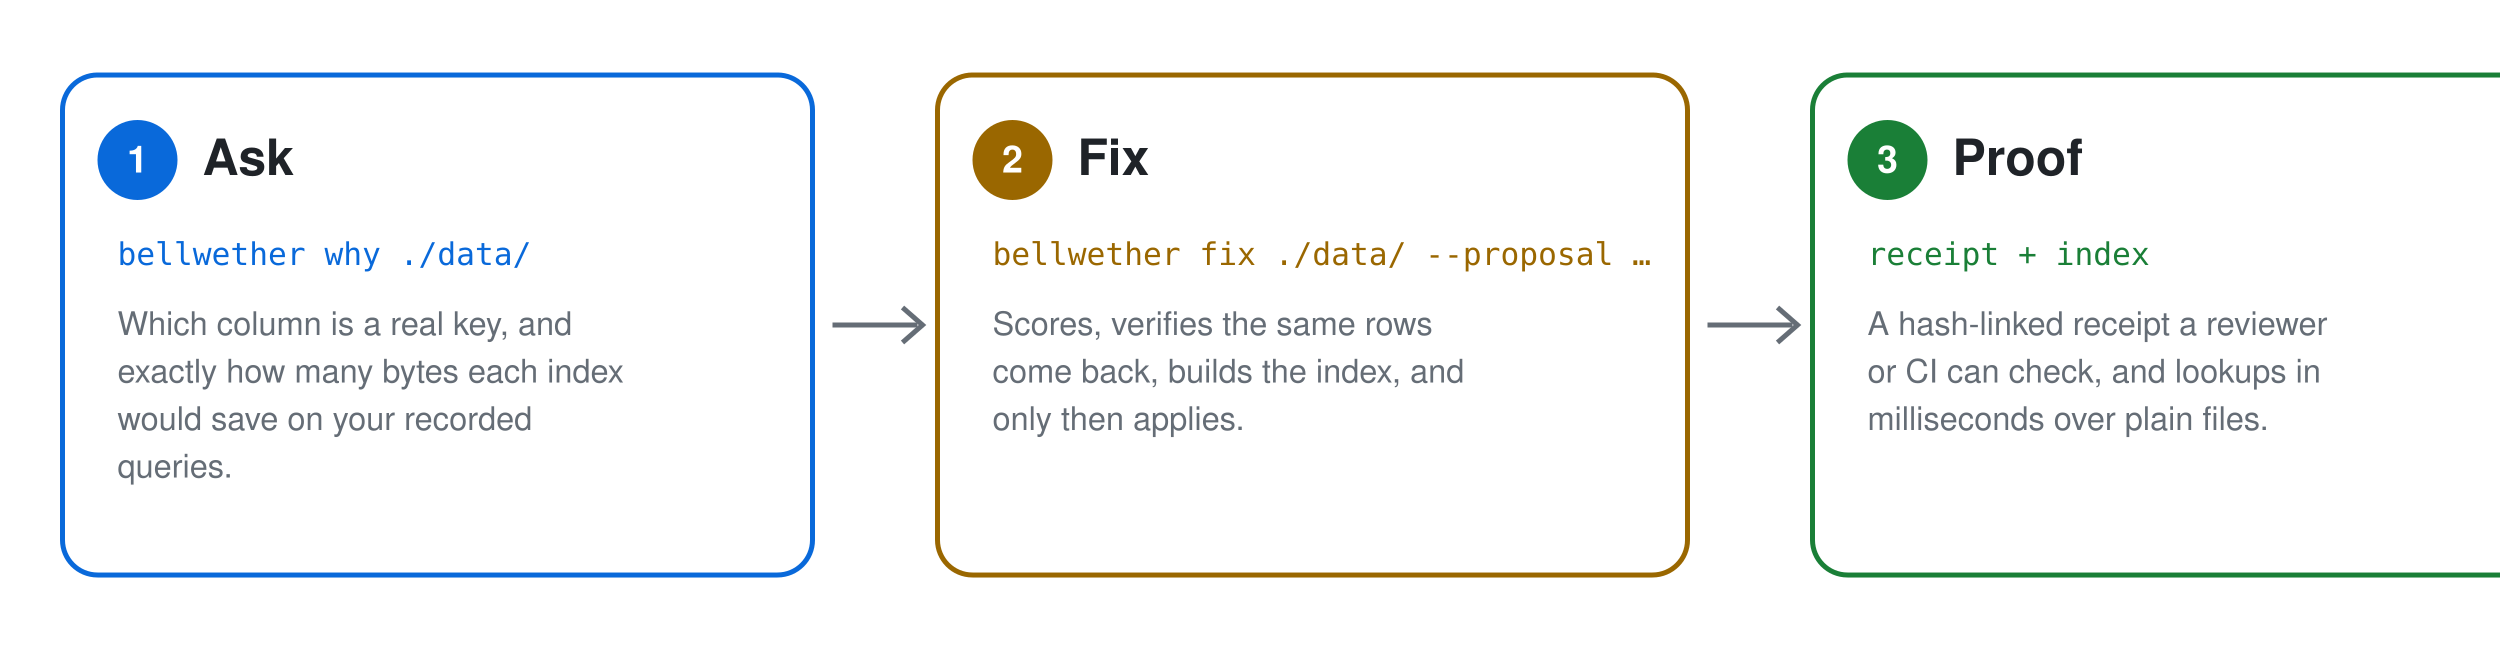
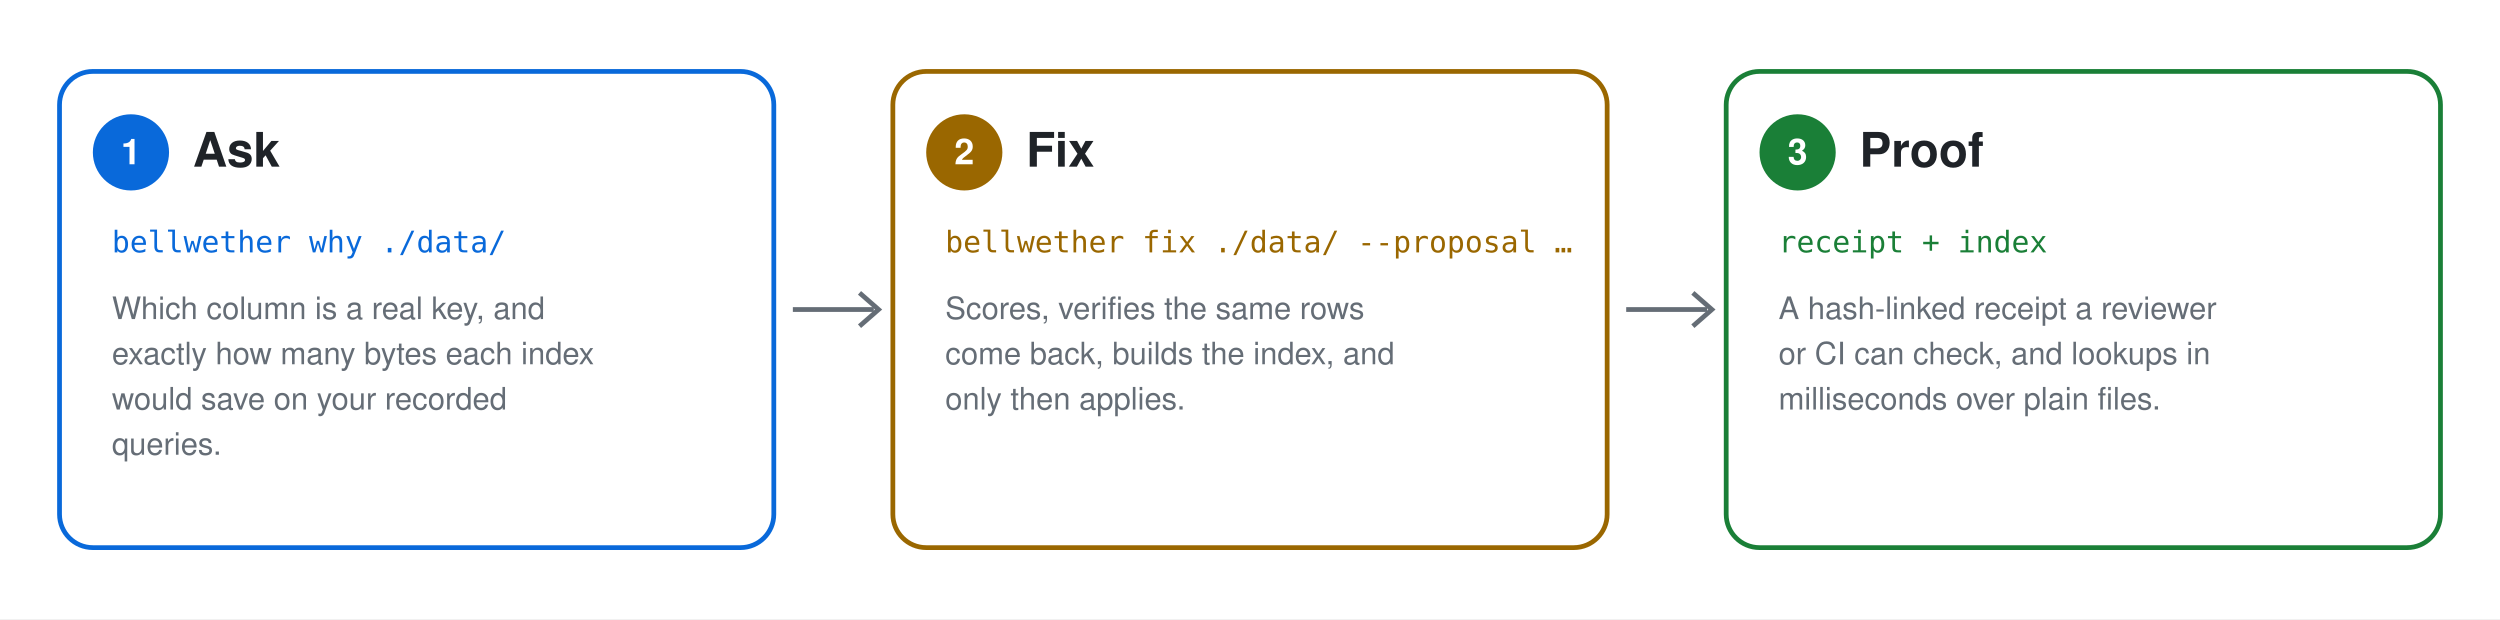
- <svg xmlns="http://www.w3.org/2000/svg" viewBox="0 0 1000 260" width="1000" height="260" font-family="-apple-system,Segoe UI,Helvetica,Arial,sans-serif">
-   <rect width="1000" height="260" fill="#ffffff" />
+ <svg xmlns="http://www.w3.org/2000/svg" viewBox="0 0 1050 260" width="1050" height="260" font-family="-apple-system,Segoe UI,Helvetica,Arial,sans-serif">
+   <rect width="1050" height="260" fill="#ffffff" />
  <rect x="25" y="30" width="300" height="200" rx="14" fill="#ffffff" stroke="#0969da" stroke-width="2" />
  <circle cx="55" cy="64" r="16" fill="#0969da" />
  <text x="55" y="69" fill="#ffffff" font-size="15" font-weight="700" text-anchor="middle">1</text>
  <text x="81" y="70" fill="#1f2328" font-size="20" font-weight="700">Ask</text>
  <text x="47" y="106" fill="#0969da" font-size="12.5" font-family="SFMono-Regular,Menlo,Consolas,monospace">bellwether why ./data/</text>
  <text x="47" y="134" fill="#656d76" font-size="13">Which column is a real key, and</text>
  <text x="47" y="153" fill="#656d76" font-size="13">exactly how many bytes each index</text>
  <text x="47" y="172" fill="#656d76" font-size="13">would save on your recorded</text>
  <text x="47" y="191" fill="#656d76" font-size="13">queries.</text>
  <path d="M333 130 L367 130" stroke="#656d76" stroke-width="2" />
  <path d="M361 123 L369 130 L361 137" fill="none" stroke="#656d76" stroke-width="2" />
  <rect x="375" y="30" width="300" height="200" rx="14" fill="#ffffff" stroke="#9a6700" stroke-width="2" />
  <circle cx="405" cy="64" r="16" fill="#9a6700" />
  <text x="405" y="69" fill="#ffffff" font-size="15" font-weight="700" text-anchor="middle">2</text>
  <text x="431" y="70" fill="#1f2328" font-size="20" font-weight="700">Fix</text>
  <text x="397" y="106" fill="#9a6700" font-size="12.5" font-family="SFMono-Regular,Menlo,Consolas,monospace">bellwether fix ./data/ --proposal …</text>
  <text x="397" y="134" fill="#656d76" font-size="13">Scores, verifies the same rows</text>
  <text x="397" y="153" fill="#656d76" font-size="13">come back, builds the index, and</text>
  <text x="397" y="172" fill="#656d76" font-size="13">only then applies.</text>
  <path d="M683 130 L717 130" stroke="#656d76" stroke-width="2" />
  <path d="M711 123 L719 130 L711 137" fill="none" stroke="#656d76" stroke-width="2" />
  <rect x="725" y="30" width="300" height="200" rx="14" fill="#ffffff" stroke="#1a7f37" stroke-width="2" />
  <circle cx="755" cy="64" r="16" fill="#1a7f37" />
  <text x="755" y="69" fill="#ffffff" font-size="15" font-weight="700" text-anchor="middle">3</text>
  <text x="781" y="70" fill="#1f2328" font-size="20" font-weight="700">Proof</text>
  <text x="747" y="106" fill="#1a7f37" font-size="12.5" font-family="SFMono-Regular,Menlo,Consolas,monospace">receipt + index</text>
  <text x="747" y="134" fill="#656d76" font-size="13">A hash-linked receipt a reviewer</text>
  <text x="747" y="153" fill="#656d76" font-size="13">or CI can check, and lookups in</text>
  <text x="747" y="172" fill="#656d76" font-size="13">milliseconds over plain files.</text>
</svg>
